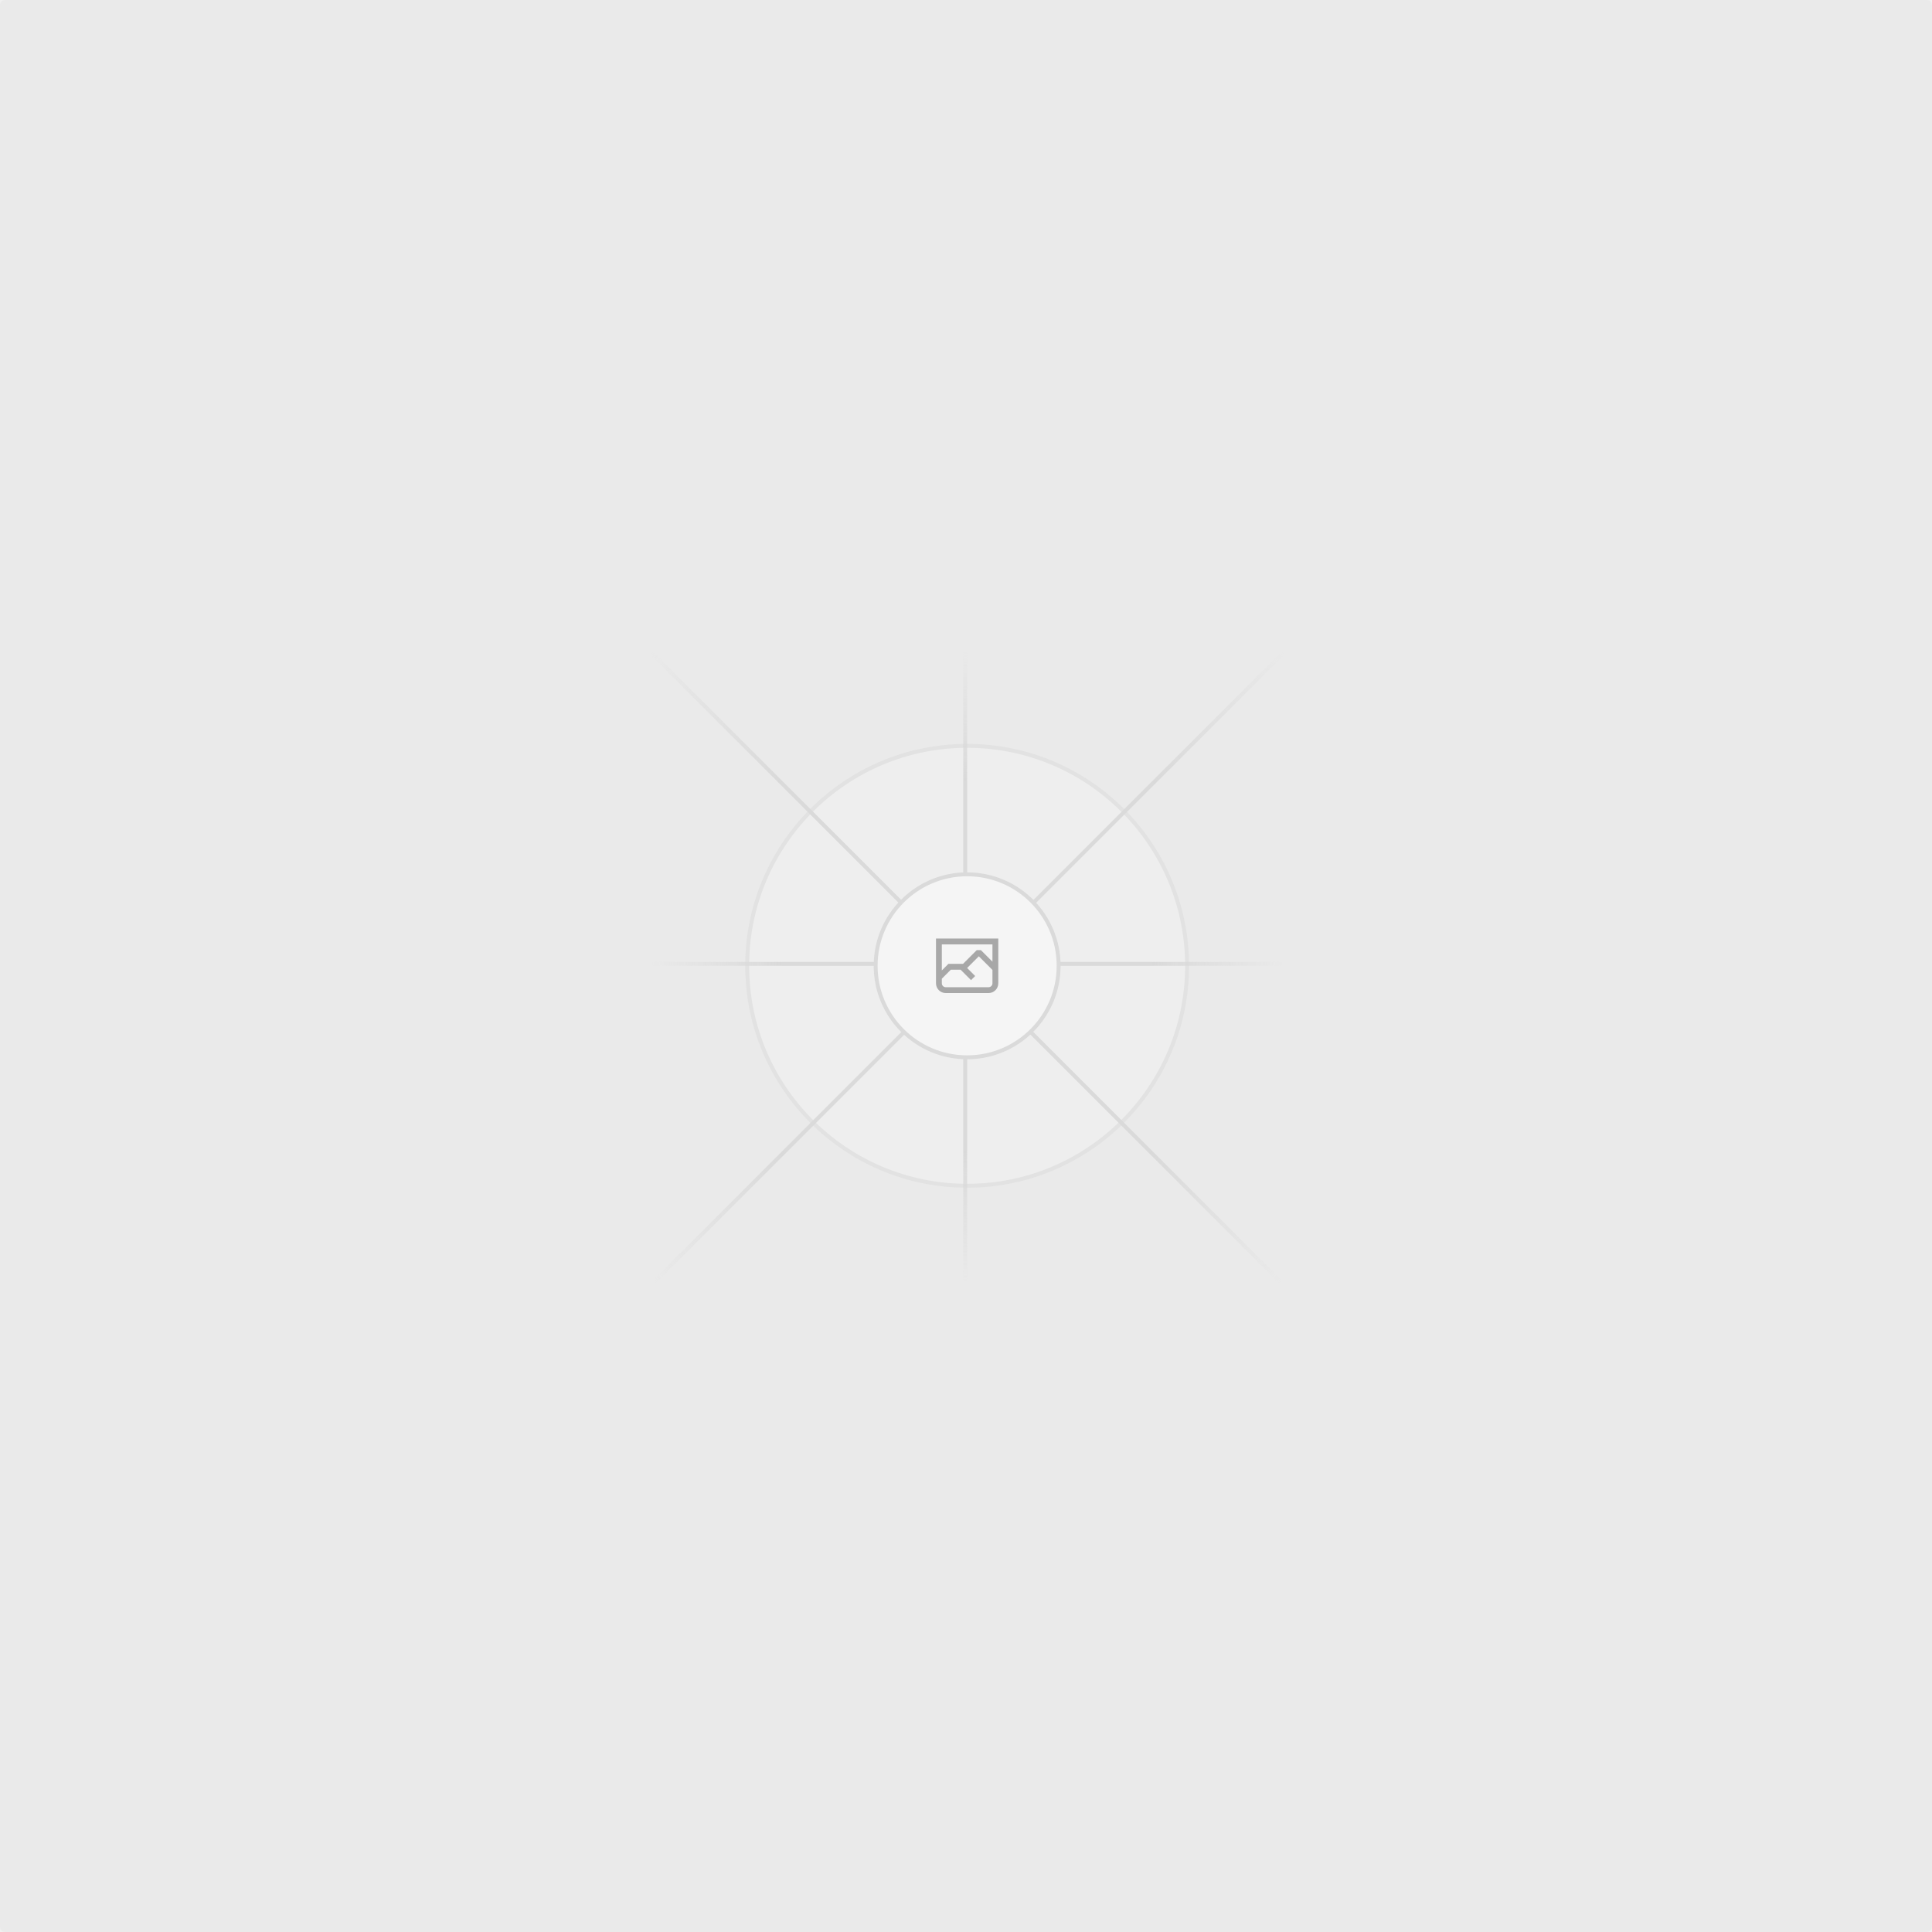
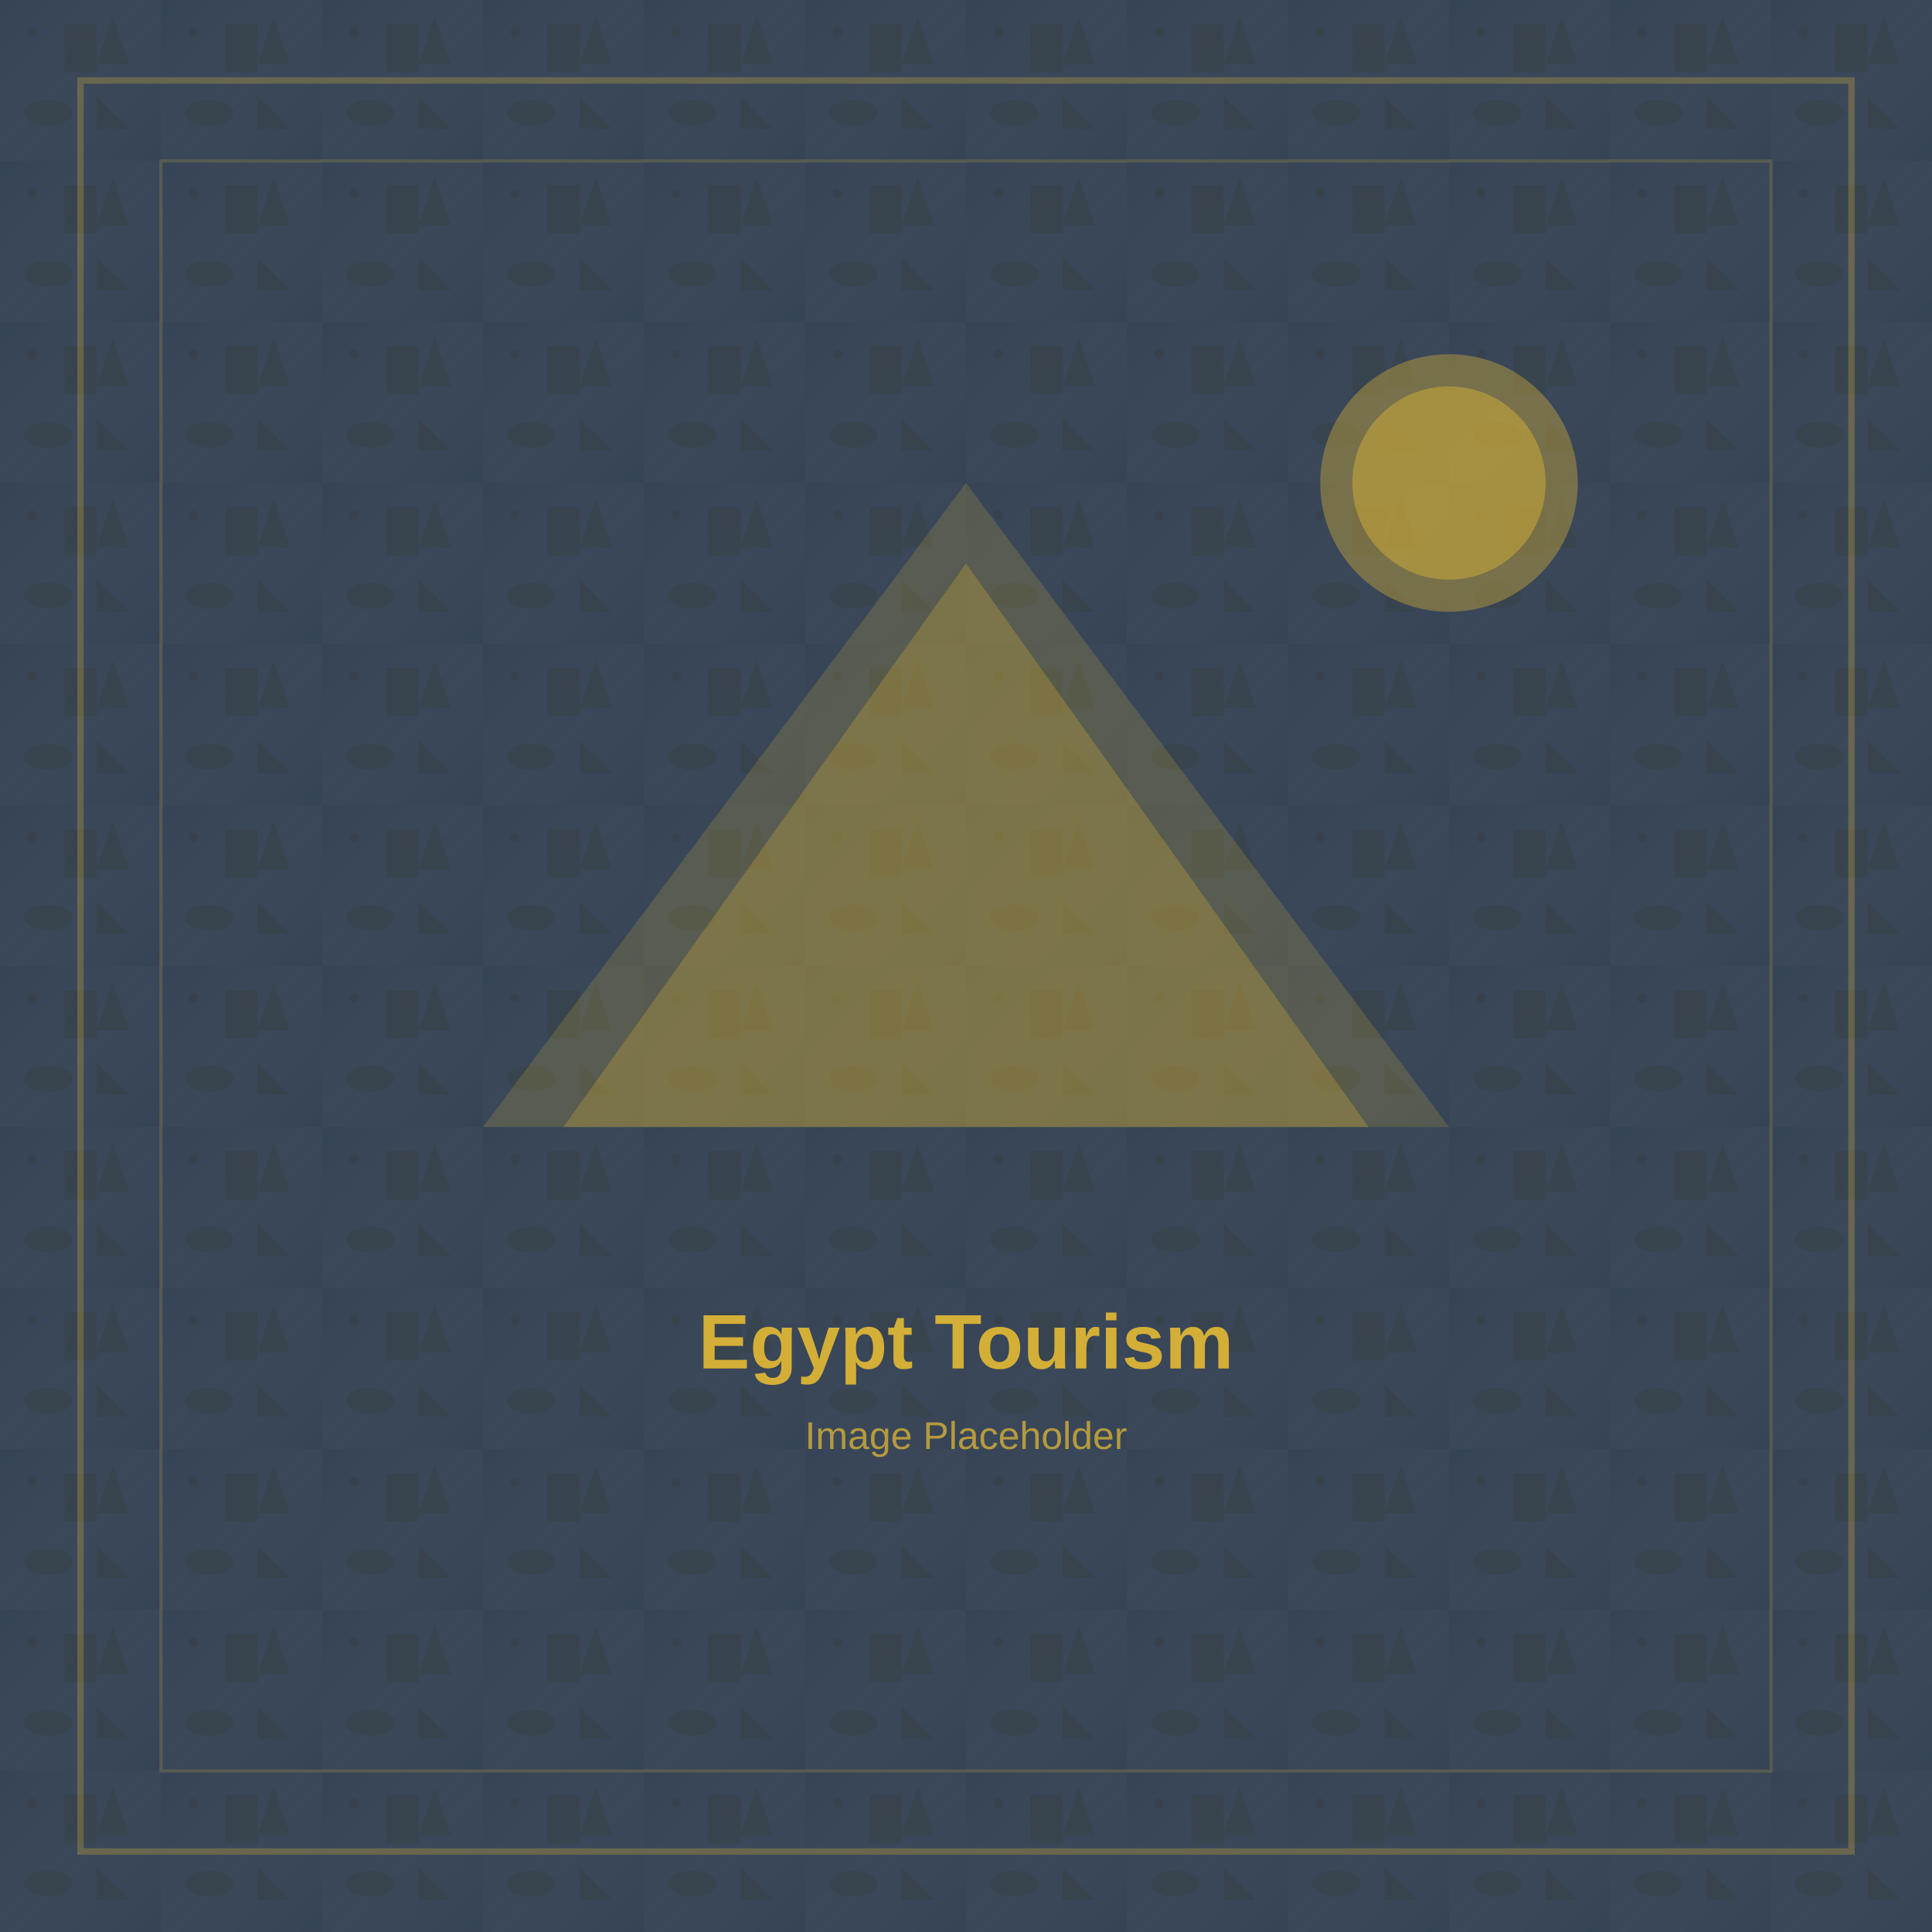
- <svg xmlns="http://www.w3.org/2000/svg" width="1200" height="1200" fill="none">
-   <rect width="1200" height="1200" fill="#EAEAEA" rx="3" />
-   <g opacity=".5">
-     <g opacity=".5">
-       <path fill="#FAFAFA" d="M600.709 736.5c-75.454 0-136.621-61.167-136.621-136.62 0-75.454 61.167-136.621 136.621-136.621 75.453 0 136.62 61.167 136.62 136.621 0 75.453-61.167 136.62-136.62 136.62Z" />
-       <path stroke="#C9C9C9" stroke-width="2.418" d="M600.709 736.5c-75.454 0-136.621-61.167-136.621-136.62 0-75.454 61.167-136.621 136.621-136.621 75.453 0 136.62 61.167 136.62 136.621 0 75.453-61.167 136.62-136.62 136.62Z" />
-     </g>
-     <path stroke="url(#a)" stroke-width="2.418" d="M0-1.209h553.581" transform="scale(1 -1) rotate(45 1163.11 91.165)" />
-     <path stroke="url(#b)" stroke-width="2.418" d="M404.846 598.671h391.726" />
-     <path stroke="url(#c)" stroke-width="2.418" d="M599.5 795.742V404.017" />
-     <path stroke="url(#d)" stroke-width="2.418" d="m795.717 796.597-391.441-391.44" />
-     <path fill="#fff" d="M600.709 656.704c-31.384 0-56.825-25.441-56.825-56.824 0-31.384 25.441-56.825 56.825-56.825 31.383 0 56.824 25.441 56.824 56.825 0 31.383-25.441 56.824-56.824 56.824Z" />
-     <g clip-path="url(#e)">
-       <path fill="#666" fill-rule="evenodd" d="M616.426 586.58h-31.434v16.176l3.553-3.554.531-.531h9.068l.074-.074 8.463-8.463h2.565l7.18 7.181V586.58Zm-15.715 14.654 3.698 3.699 1.283 1.282-2.565 2.565-1.282-1.283-5.2-5.199h-6.066l-5.514 5.514-.073.073v2.876a2.418 2.418 0 0 0 2.418 2.418h26.598a2.418 2.418 0 0 0 2.418-2.418v-8.317l-8.463-8.463-7.181 7.181-.071.072Zm-19.347 5.442v4.085a6.045 6.045 0 0 0 6.046 6.045h26.598a6.044 6.044 0 0 0 6.045-6.045v-7.108l1.356-1.355-1.282-1.283-.074-.073v-17.989h-38.689v23.43l-.146.146.146.147Z" clip-rule="evenodd" />
-     </g>
-     <path stroke="#C9C9C9" stroke-width="2.418" d="M600.709 656.704c-31.384 0-56.825-25.441-56.825-56.824 0-31.384 25.441-56.825 56.825-56.825 31.383 0 56.824 25.441 56.824 56.825 0 31.383-25.441 56.824-56.824 56.824Z" />
-   </g>
+ <svg xmlns="http://www.w3.org/2000/svg" width="1200" height="1200" viewBox="0 0 1200 1200" fill="none">
  <defs>
-     <linearGradient id="a" x1="554.061" x2="-.48" y1=".083" y2=".087" gradientUnits="userSpaceOnUse">
-       <stop stop-color="#C9C9C9" stop-opacity="0" />
-       <stop offset=".208" stop-color="#C9C9C9" />
-       <stop offset=".792" stop-color="#C9C9C9" />
-       <stop offset="1" stop-color="#C9C9C9" stop-opacity="0" />
+     <linearGradient id="egyptGradient" x1="0%" y1="0%" x2="100%" y2="100%">
+       <stop offset="0%" style="stop-color:#0c1e35;stop-opacity:1" />
+       <stop offset="50%" style="stop-color:#d4af37;stop-opacity:0.3" />
+       <stop offset="100%" style="stop-color:#0c1e35;stop-opacity:1" />
    </linearGradient>
-     <linearGradient id="b" x1="796.912" x2="404.507" y1="599.963" y2="599.965" gradientUnits="userSpaceOnUse">
-       <stop stop-color="#C9C9C9" stop-opacity="0" />
-       <stop offset=".208" stop-color="#C9C9C9" />
-       <stop offset=".792" stop-color="#C9C9C9" />
-       <stop offset="1" stop-color="#C9C9C9" stop-opacity="0" />
-     </linearGradient>
-     <linearGradient id="c" x1="600.792" x2="600.794" y1="403.677" y2="796.082" gradientUnits="userSpaceOnUse">
-       <stop stop-color="#C9C9C9" stop-opacity="0" />
-       <stop offset=".208" stop-color="#C9C9C9" />
-       <stop offset=".792" stop-color="#C9C9C9" />
-       <stop offset="1" stop-color="#C9C9C9" stop-opacity="0" />
-     </linearGradient>
-     <linearGradient id="d" x1="404.85" x2="796.972" y1="403.903" y2="796.02" gradientUnits="userSpaceOnUse">
-       <stop stop-color="#C9C9C9" stop-opacity="0" />
-       <stop offset=".208" stop-color="#C9C9C9" />
-       <stop offset=".792" stop-color="#C9C9C9" />
-       <stop offset="1" stop-color="#C9C9C9" stop-opacity="0" />
-     </linearGradient>
-     <clipPath id="e">
-       <path fill="#fff" d="M581.364 580.535h38.689v38.689h-38.689z" />
-     </clipPath>
+     <pattern id="hieroglyphs" x="0" y="0" width="100" height="100" patternUnits="userSpaceOnUse">
+       <rect width="100" height="100" fill="url(#egyptGradient)" opacity="0.1" />
+       <circle cx="20" cy="20" r="3" fill="#d4af37" opacity="0.3" />
+       <rect x="40" y="15" width="20" height="30" fill="#d4af37" opacity="0.3" />
+       <polygon points="70,10 80,40 60,40" fill="#d4af37" opacity="0.3" />
+       <ellipse cx="30" cy="70" rx="15" ry="8" fill="#d4af37" opacity="0.3" />
+       <path d="M60,60 L80,80 L60,80 Z" fill="#d4af37" opacity="0.3" />
+     </pattern>
  </defs>
+   <rect width="1200" height="1200" fill="url(#hieroglyphs)" />
+   <rect width="1200" height="1200" fill="#0c1e35" opacity="0.8" />
+   <path d="M600,300 L900,700 L300,700 Z" fill="#d4af37" opacity="0.2" />
+   <path d="M600,350 L850,700 L350,700 Z" fill="#d4af37" opacity="0.3" />
+   <circle cx="900" cy="300" r="80" fill="#d4af37" opacity="0.4" />
+   <circle cx="900" cy="300" r="60" fill="#d4af37" opacity="0.5" />
+   <text x="600" y="850" font-family="Arial, sans-serif" font-size="48" font-weight="bold" text-anchor="middle" fill="#d4af37">
+     Egypt Tourism
+   </text>
+   <text x="600" y="900" font-family="Arial, sans-serif" font-size="24" text-anchor="middle" fill="#d4af37" opacity="0.8">
+     Image Placeholder
+   </text>
+   <rect x="50" y="50" width="1100" height="1100" stroke="#d4af37" stroke-width="4" fill="none" opacity="0.3" />
+   <rect x="100" y="100" width="1000" height="1000" stroke="#d4af37" stroke-width="2" fill="none" opacity="0.2" />
</svg>
